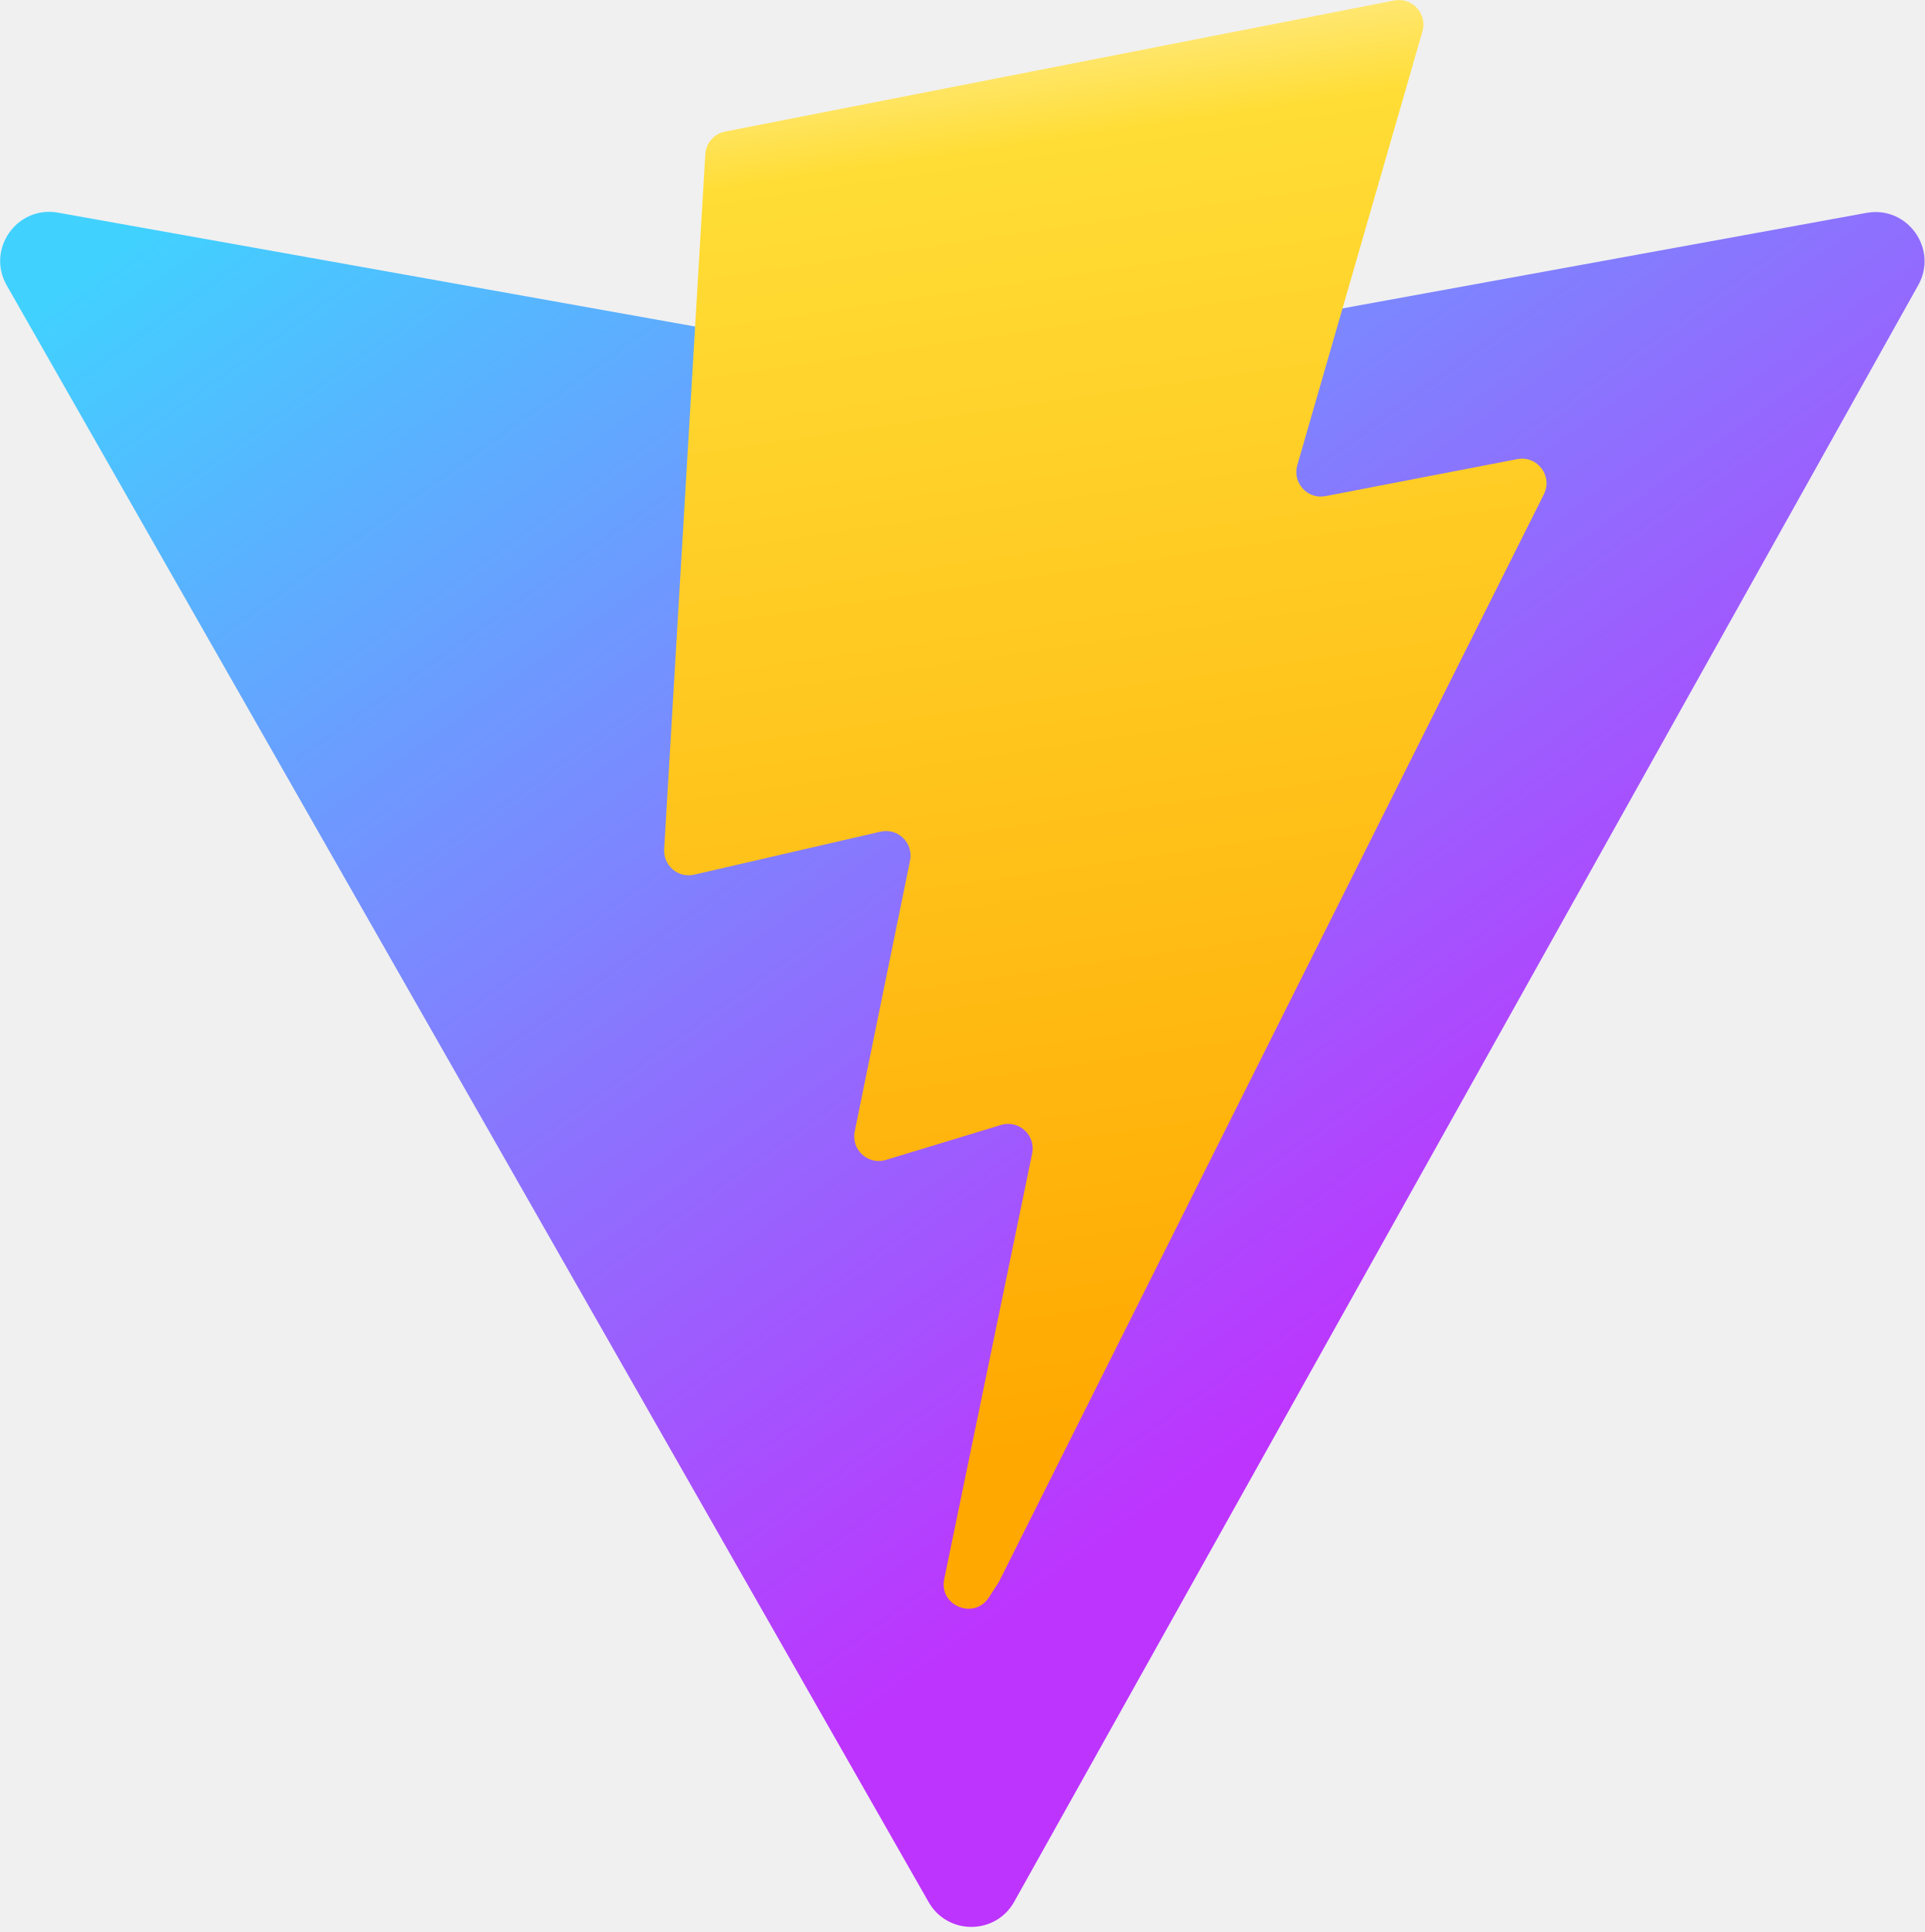
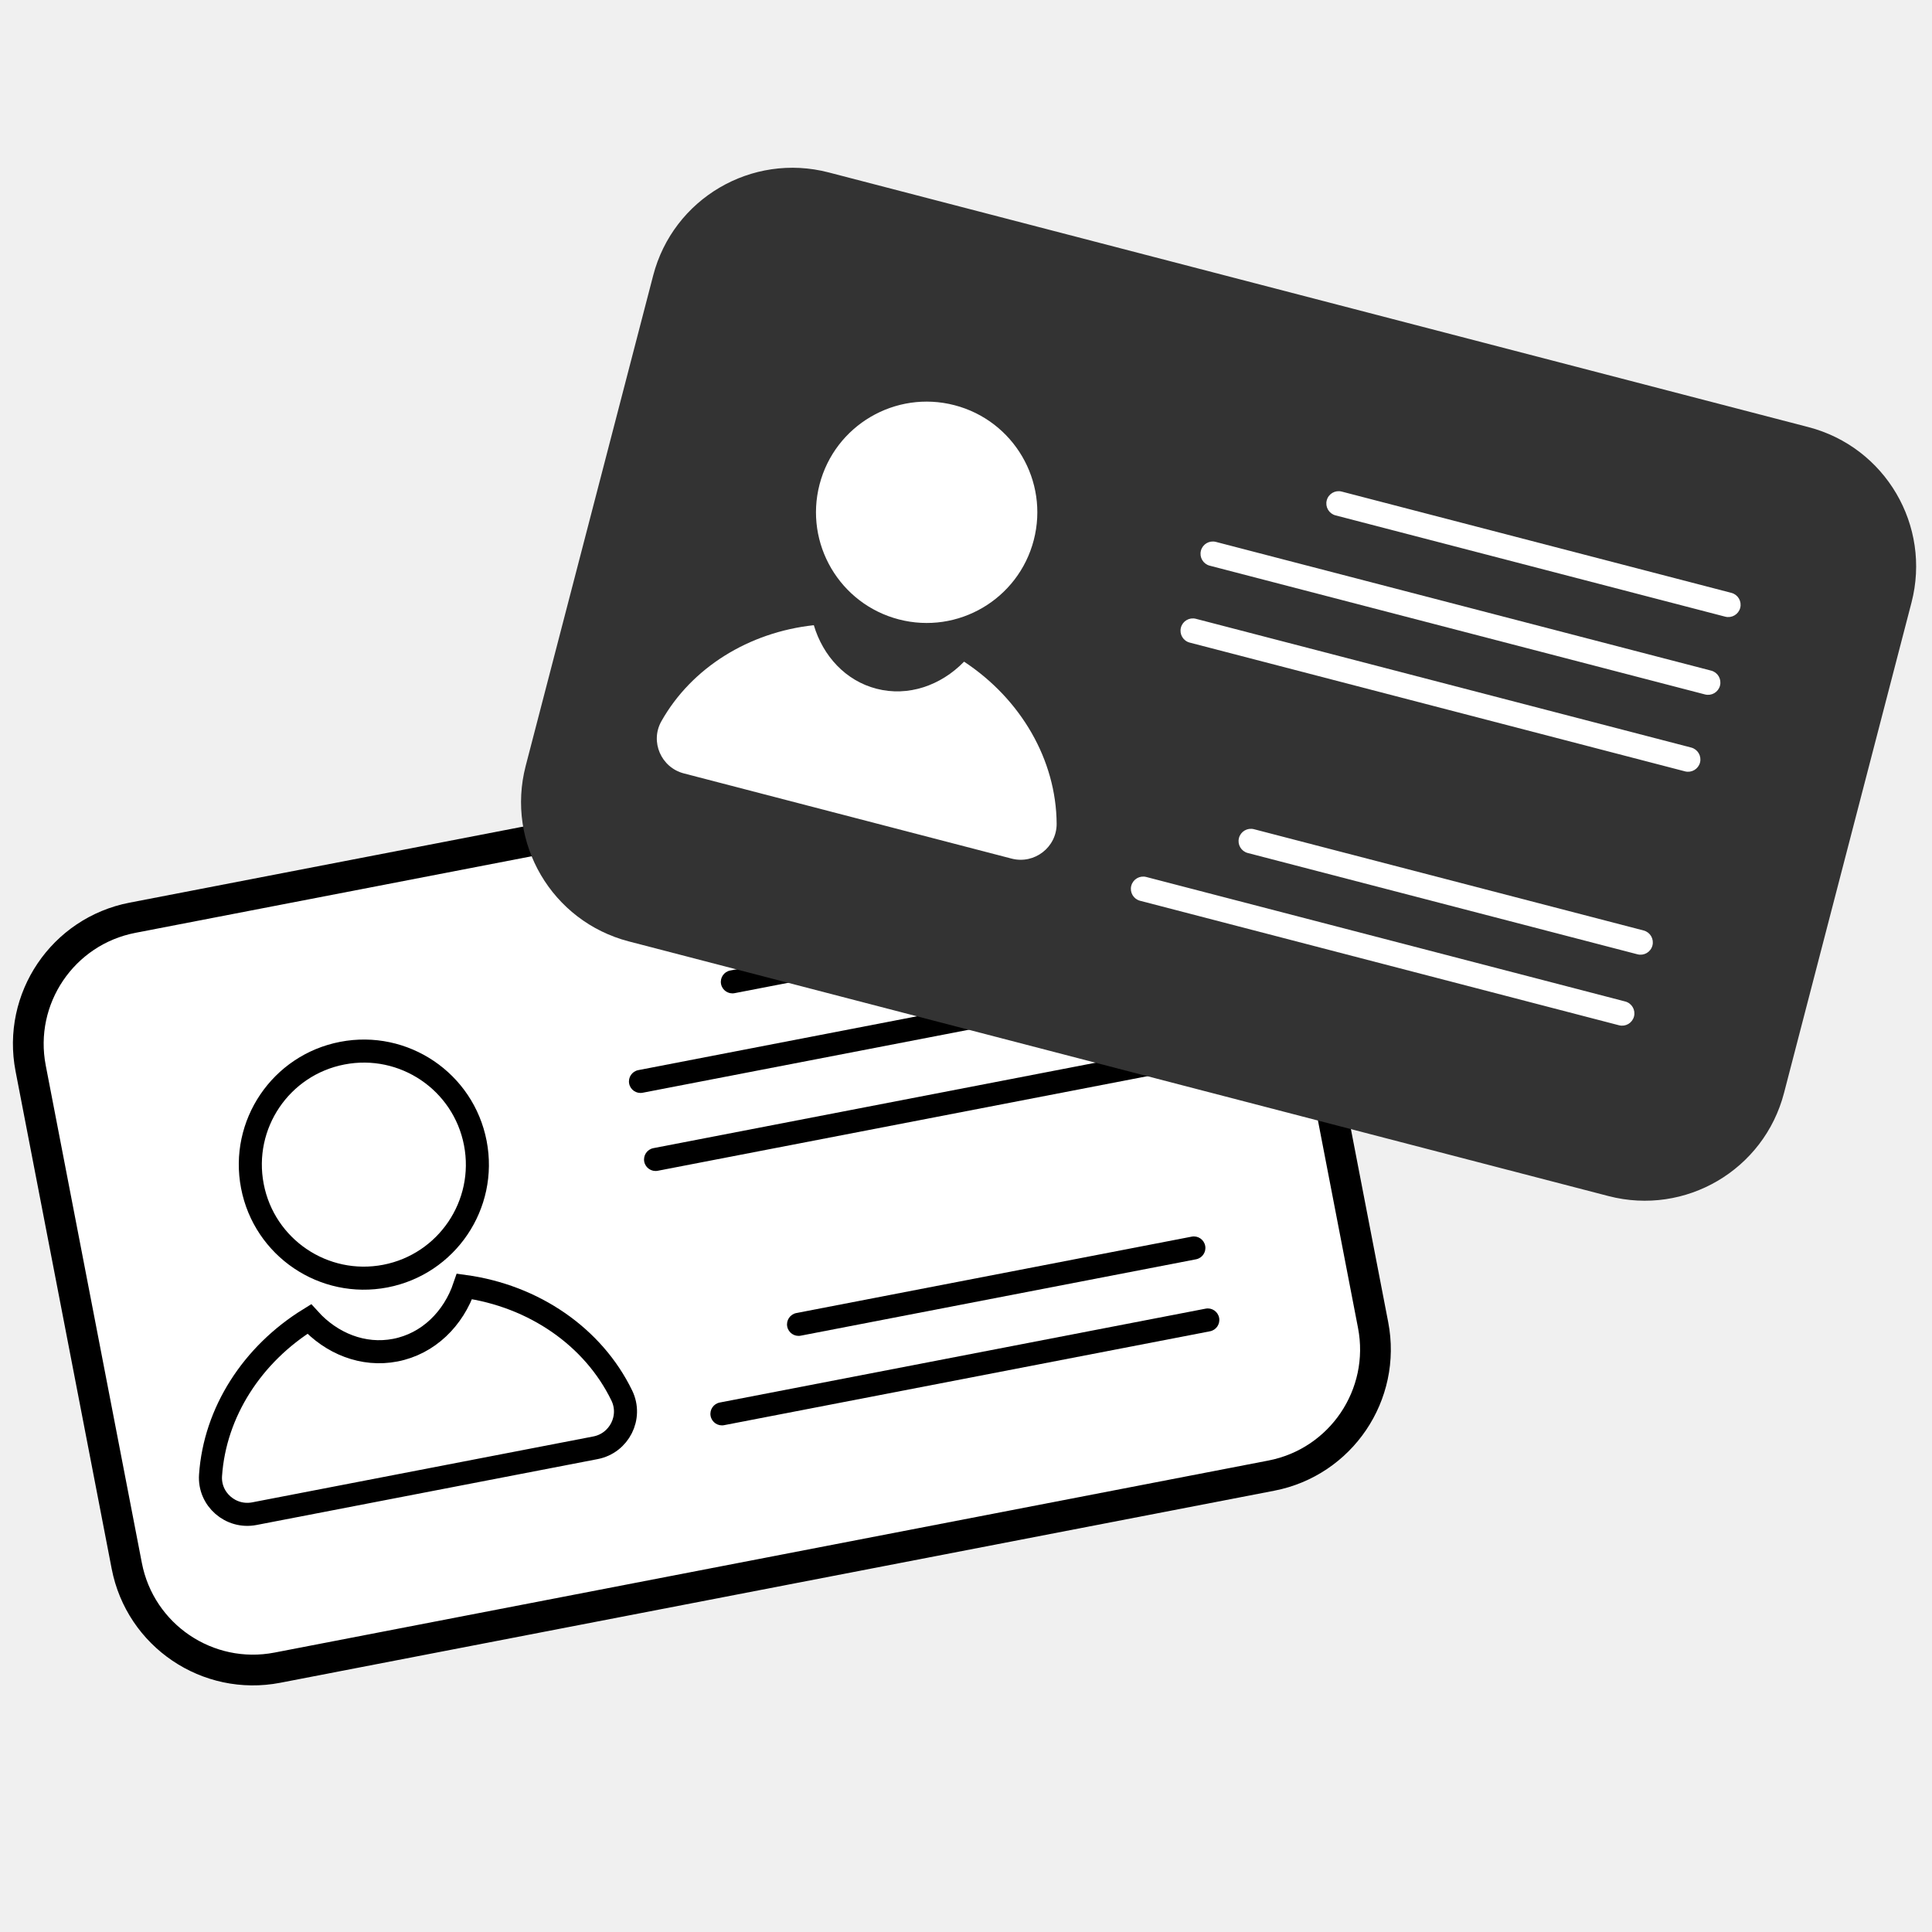
- <svg xmlns="http://www.w3.org/2000/svg" aria-hidden="true" role="img" class="iconify iconify--logos" width="31.88" height="32" preserveAspectRatio="xMidYMid meet" viewBox="0 0 256 257">
+ <svg xmlns="http://www.w3.org/2000/svg" width="600" zoomAndPan="magnify" viewBox="0 0 450 450" height="600" preserveAspectRatio="xMidYMid meet" version="1.0">
  <defs>
-     <linearGradient id="IconifyId1813088fe1fbc01fb466" x1="-.828%" x2="57.636%" y1="7.652%" y2="78.411%">
-       <stop offset="0%" stop-color="#41D1FF" />
-       <stop offset="100%" stop-color="#BD34FE" />
-     </linearGradient>
-     <linearGradient id="IconifyId1813088fe1fbc01fb467" x1="43.376%" x2="50.316%" y1="2.242%" y2="89.03%">
-       <stop offset="0%" stop-color="#FFEA83" />
-       <stop offset="8.333%" stop-color="#FFDD35" />
-       <stop offset="100%" stop-color="#FFA800" />
-     </linearGradient>
+     <clipPath id="d409ba120c">
+       <path d="M 0 67 L 422 67 L 422 395.477 L 0 395.477 Z M 0 67 " clip-rule="nonzero" />
+     </clipPath>
+     <clipPath id="ee0f9948ac">
+       <path d="M 0 223 L 222 223 L 222 395.477 L 0 395.477 Z M 0 223 " clip-rule="nonzero" />
+     </clipPath>
+     <clipPath id="a31eab3802">
+       <path d="M 23 35.477 L 450 35.477 L 450 378 L 23 378 Z M 23 35.477 " clip-rule="nonzero" />
+     </clipPath>
  </defs>
-   <path fill="url(#IconifyId1813088fe1fbc01fb466)" d="M255.153 37.938L134.897 252.976c-2.483 4.44-8.862 4.466-11.382.048L.875 37.958c-2.746-4.814 1.371-10.646 6.827-9.67l120.385 21.517a6.537 6.537 0 0 0 2.322-.004l117.867-21.483c5.438-.991 9.574 4.796 6.877 9.62Z" />
-   <path fill="url(#IconifyId1813088fe1fbc01fb467)" d="M185.432.063L96.44 17.501a3.268 3.268 0 0 0-2.634 3.014l-5.474 92.456a3.268 3.268 0 0 0 3.997 3.378l24.777-5.718c2.318-.535 4.413 1.507 3.936 3.838l-7.361 36.047c-.495 2.426 1.782 4.5 4.151 3.78l15.304-4.649c2.372-.72 4.652 1.36 4.15 3.788l-11.698 56.621c-.732 3.542 3.979 5.473 5.943 2.437l1.313-2.028l72.516-144.72c1.215-2.423-.88-5.186-3.54-4.672l-25.505 4.922c-2.396.462-4.435-1.77-3.759-4.114l16.646-57.705c.677-2.35-1.37-4.583-3.769-4.113Z" />
+   <path fill="#ffffff" d="M 296.109 343.703 L 64.605 388.434 C 48.371 391.566 32.664 380.949 29.527 364.715 L 7.141 248.84 C 4 232.605 14.621 216.898 30.855 213.762 L 262.359 169.027 C 278.594 165.891 294.297 176.508 297.438 192.75 L 319.824 308.625 C 322.961 324.859 312.344 340.566 296.109 343.703 " fill-opacity="1" fill-rule="nonzero" />
+   <g clip-path="url(#d409ba120c)">
+     <path stroke-linecap="butt" transform="matrix(0.113924, 0, 0, -0.113924, -60.15188, 500.628)" fill="none" stroke-linejoin="miter" d="M 3127.182 1377.452 L 1095.092 984.818 C 952.591 957.319 814.718 1050.514 787.184 1193.016 L 590.679 2210.141 C 563.111 2352.642 656.341 2490.515 798.842 2518.049 L 2830.932 2910.717 C 2973.434 2938.25 3111.272 2845.055 3138.84 2702.485 L 3335.346 1685.36 C 3362.879 1542.858 3269.684 1404.985 3127.182 1377.452 Z M 3127.182 1377.452 " stroke="#000000" stroke-width="62.841" stroke-opacity="1" stroke-miterlimit="10" />
+   </g>
+   <path fill="#ffffff" d="M 110.711 266.242 C 113.48 280.586 104.102 294.453 89.766 297.227 C 75.426 299.992 61.555 290.617 58.789 276.277 C 56.016 261.938 65.391 248.066 79.73 245.301 C 94.066 242.527 107.941 251.902 110.711 266.242 " fill-opacity="1" fill-rule="nonzero" />
+   <path stroke-linecap="butt" transform="matrix(0.113924, 0, 0, -0.113924, -60.15188, 500.628)" fill="none" stroke-linejoin="miter" d="M 1499.796 2057.387 C 1524.106 1931.48 1441.78 1809.757 1315.943 1785.413 C 1190.071 1761.137 1068.313 1843.428 1044.037 1969.3 C 1019.693 2095.172 1101.984 2216.93 1227.856 2241.206 C 1353.694 2265.55 1475.486 2183.259 1499.796 2057.387 Z M 1499.796 2057.387 " stroke="#000000" stroke-width="47.13" stroke-opacity="1" stroke-miterlimit="10" />
+   <path fill="#ffffff" d="M 108.188 299.625 C 105.633 307.18 99.75 312.996 92.066 314.48 C 84.605 315.926 77.203 312.945 72.031 307.223 C 58.746 315.426 50.043 328.941 49.039 343.617 C 48.648 349.211 53.742 353.629 59.25 352.562 L 138.707 337.215 C 144.238 336.141 147.289 330.117 144.828 325.043 C 138.168 311.328 124.312 301.852 108.188 299.625 " fill-opacity="1" fill-rule="nonzero" />
+   <g clip-path="url(#ee0f9948ac)">
+     <path stroke-linecap="butt" transform="matrix(0.113924, 0, 0, -0.113924, -60.15188, 500.628)" fill="none" stroke-linejoin="miter" d="M 1477.646 1764.36 C 1455.221 1698.046 1403.583 1646.991 1336.138 1633.962 C 1270.648 1621.275 1205.672 1647.437 1160.274 1697.669 C 1043.66 1625.664 967.266 1507.027 958.454 1378.206 C 955.025 1329.105 999.737 1290.325 1048.083 1299.686 L 1745.539 1434.404 C 1794.091 1443.834 1820.871 1496.706 1799.269 1541.246 C 1740.808 1661.632 1619.187 1744.815 1477.646 1764.36 Z M 1477.646 1764.36 " stroke="#000000" stroke-width="47.13" stroke-opacity="1" stroke-miterlimit="10" />
+   </g>
+   <path fill="#000000" d="M 263.176 213.535 L 171.09 231.328 C 169.637 231.605 168.23 230.656 167.945 229.199 C 167.664 227.746 168.617 226.332 170.074 226.055 L 262.156 208.262 C 263.609 207.98 265.016 208.934 265.301 210.391 C 265.582 211.844 264.629 213.25 263.176 213.535 " fill-opacity="1" fill-rule="nonzero" />
+   <path fill="#000000" d="M 266.727 231.91 L 149.691 254.52 C 148.23 254.805 146.824 253.852 146.543 252.395 C 146.266 250.938 147.215 249.531 148.672 249.254 L 265.707 226.637 C 267.16 226.355 268.566 227.309 268.848 228.762 C 269.129 230.219 268.18 231.629 266.727 231.91 " fill-opacity="1" fill-rule="nonzero" />
+   <path fill="#000000" d="M 270.238 250.086 L 153.203 272.695 C 151.746 272.98 150.336 272.027 150.055 270.574 C 149.777 269.113 150.727 267.707 152.184 267.426 L 269.219 244.812 C 270.672 244.531 272.078 245.484 272.359 246.938 C 272.645 248.395 271.691 249.805 270.238 250.086 " fill-opacity="1" fill-rule="nonzero" />
+   <path fill="#000000" d="M 278.59 293.312 L 186.508 311.105 C 185.051 311.387 183.641 310.434 183.359 308.977 C 183.082 307.523 184.031 306.117 185.488 305.832 L 277.57 288.039 C 279.027 287.758 280.434 288.711 280.711 290.168 C 280.996 291.621 280.043 293.031 278.59 293.312 " fill-opacity="1" fill-rule="nonzero" />
+   <path fill="#000000" d="M 281.828 310.082 L 168.66 331.949 C 167.203 332.23 165.797 331.277 165.516 329.82 C 165.234 328.367 166.188 326.957 167.645 326.676 L 280.809 304.812 C 282.266 304.527 283.672 305.48 283.957 306.938 C 284.238 308.395 283.285 309.801 281.828 310.082 " fill-opacity="1" fill-rule="nonzero" />
+   <path fill="#333333" d="M 375.555 275.125 L 147.352 215.805 C 131.348 211.645 121.75 195.297 125.906 179.297 L 155.602 65.07 C 159.762 49.066 176.105 39.461 192.109 43.625 L 420.312 102.945 C 436.316 107.105 445.922 123.449 441.758 139.457 L 412.066 253.68 C 407.906 269.684 391.562 279.285 375.555 275.125 " fill-opacity="1" fill-rule="nonzero" />
+   <g clip-path="url(#a31eab3802)">
+     <path stroke-linecap="butt" transform="matrix(0.113924, 0, 0, -0.113924, -60.15188, 500.628)" fill="none" stroke-linejoin="miter" d="M 3824.535 1979.415 L 1821.419 2500.116 C 1680.94 2536.633 1596.694 2680.129 1633.177 2820.573 L 1893.836 3823.229 C 1930.353 3963.707 2073.815 4048.022 2214.293 4011.471 L 4217.41 3490.77 C 4357.888 3454.253 4442.203 3310.792 4405.652 3170.279 L 4145.027 2167.657 C 4108.51 2027.179 3965.048 1942.898 3824.535 1979.415 Z M 3824.535 1979.415 " stroke="#333333" stroke-width="62.841" stroke-opacity="1" stroke-miterlimit="10" />
+   </g>
+   <path fill="#ffffff" d="M 240.781 125.809 C 237.199 139.582 223.129 147.848 209.355 144.27 C 195.578 140.688 187.312 126.613 190.891 112.836 C 194.473 99.062 208.543 90.801 222.32 94.379 C 236.094 97.961 244.363 112.031 240.781 125.809 " fill-opacity="1" fill-rule="nonzero" />
+   <path fill="#ffffff" d="M 224.551 154.113 C 219.133 159.688 211.516 162.336 204.133 160.414 C 196.965 158.555 191.703 152.824 189.555 145.621 C 174.426 147.258 161.098 155.496 154.051 167.984 C 151.363 172.746 153.988 178.766 159.281 180.141 L 235.617 199.984 C 240.938 201.367 246.148 197.34 246.113 191.848 C 246.012 176.992 237.801 162.84 224.551 154.113 " fill-opacity="1" fill-rule="nonzero" />
+   <path fill="#ffffff" d="M 401.883 143.461 L 311.117 119.867 C 309.684 119.496 308.82 118.027 309.195 116.594 C 309.566 115.156 311.031 114.297 312.469 114.672 L 403.234 138.266 C 404.672 138.641 405.531 140.102 405.156 141.539 C 404.781 142.973 403.32 143.832 401.883 143.461 " fill-opacity="1" fill-rule="nonzero" />
+   <path stroke-linecap="butt" transform="matrix(0.113924, 0, 0, -0.113924, -60.15188, 500.628)" fill="none" stroke-linejoin="miter" d="M 4055.638 3135.133 L 3258.917 3342.234 C 3246.334 3345.491 3238.756 3358.384 3242.048 3370.967 C 3245.305 3383.585 3258.163 3391.129 3270.781 3387.837 L 4067.502 3180.736 C 4080.12 3177.445 4087.663 3164.621 4084.371 3152.003 C 4081.08 3139.419 4068.256 3131.876 4055.638 3135.133 Z M 4055.638 3135.133 " stroke="#ffffff" stroke-width="3.142" stroke-opacity="1" stroke-miterlimit="10" />
+   <path fill="#ffffff" d="M 397.172 161.574 L 281.812 131.586 C 280.375 131.211 279.516 129.746 279.891 128.309 C 280.258 126.879 281.727 126.02 283.16 126.391 L 398.527 156.379 C 399.957 156.75 400.82 158.215 400.449 159.652 C 400.074 161.086 398.609 161.949 397.172 161.574 " fill-opacity="1" fill-rule="nonzero" />
+   <path stroke-linecap="butt" transform="matrix(0.113924, 0, 0, -0.113924, -60.15188, 500.628)" fill="none" stroke-linejoin="miter" d="M 4014.286 2976.139 L 3001.687 3239.369 C 2989.069 3242.661 2981.526 3255.519 2984.818 3268.137 C 2988.041 3280.687 3000.933 3288.23 3013.517 3284.973 L 4026.184 3021.742 C 4038.734 3018.485 4046.311 3005.627 4043.054 2993.009 C 4039.762 2980.425 4026.904 2972.847 4014.286 2976.139 Z M 4014.286 2976.139 " stroke="#ffffff" stroke-width="3.142" stroke-opacity="1" stroke-miterlimit="10" />
+   <path fill="#ffffff" d="M 392.52 179.492 L 277.152 149.5 C 275.719 149.129 274.855 147.664 275.23 146.227 C 275.605 144.793 277.066 143.93 278.504 144.305 L 393.867 174.293 C 395.305 174.668 396.164 176.133 395.793 177.57 C 395.418 179 393.949 179.863 392.52 179.492 " fill-opacity="1" fill-rule="nonzero" />
+   <path stroke-linecap="butt" transform="matrix(0.113924, 0, 0, -0.113924, -60.15188, 500.628)" fill="none" stroke-linejoin="miter" d="M 3973.449 2818.859 L 2960.782 3082.124 C 2948.198 3085.381 2940.62 3098.239 2943.912 3110.857 C 2947.203 3123.441 2960.027 3131.019 2972.645 3127.727 L 3985.278 2864.496 C 3997.897 2861.205 4005.44 2848.347 4002.183 2835.729 C 3998.891 2823.179 3985.999 2815.602 3973.449 2818.859 Z M 3973.449 2818.859 " stroke="#ffffff" stroke-width="3.142" stroke-opacity="1" stroke-miterlimit="10" />
+   <path fill="#ffffff" d="M 381.441 222.102 L 290.672 198.508 C 289.238 198.133 288.375 196.668 288.75 195.234 C 289.125 193.797 290.586 192.941 292.023 193.309 L 382.789 216.902 C 384.227 217.277 385.086 218.746 384.711 220.18 C 384.34 221.617 382.875 222.477 381.441 222.102 " fill-opacity="1" fill-rule="nonzero" />
+   <path stroke-linecap="butt" transform="matrix(0.113924, 0, 0, -0.113924, -60.15188, 500.628)" fill="none" stroke-linejoin="miter" d="M 3876.208 2444.843 L 3079.453 2651.944 C 3066.869 2655.236 3059.292 2668.094 3062.583 2680.677 C 3065.875 2693.296 3078.699 2700.805 3091.317 2697.582 L 3888.037 2490.481 C 3900.655 2487.189 3908.199 2474.297 3904.907 2461.713 C 3901.65 2449.095 3888.792 2441.552 3876.208 2444.843 Z M 3876.208 2444.843 " stroke="#ffffff" stroke-width="3.142" stroke-opacity="1" stroke-miterlimit="10" />
+   <path fill="#ffffff" d="M 377.145 238.633 L 265.59 209.633 C 264.152 209.262 263.293 207.793 263.668 206.363 C 264.043 204.926 265.508 204.066 266.938 204.438 L 378.496 233.438 C 379.93 233.809 380.793 235.273 380.418 236.711 C 380.043 238.145 378.582 239.008 377.145 238.633 " fill-opacity="1" fill-rule="nonzero" />
+   <path stroke-linecap="butt" transform="matrix(0.113924, 0, 0, -0.113924, -60.15188, 500.628)" fill="none" stroke-linejoin="miter" d="M 3838.491 2299.736 L 2859.288 2554.291 C 2846.67 2557.549 2839.127 2570.441 2842.419 2583.025 C 2845.71 2595.608 2858.568 2603.152 2871.118 2599.894 L 3850.354 2345.339 C 3862.938 2342.082 3870.516 2329.223 3867.224 2316.605 C 3863.933 2304.022 3851.109 2296.444 3838.491 2299.736 Z M 3838.491 2299.736 " stroke="#ffffff" stroke-width="3.142" stroke-opacity="1" stroke-miterlimit="10" />
</svg>
